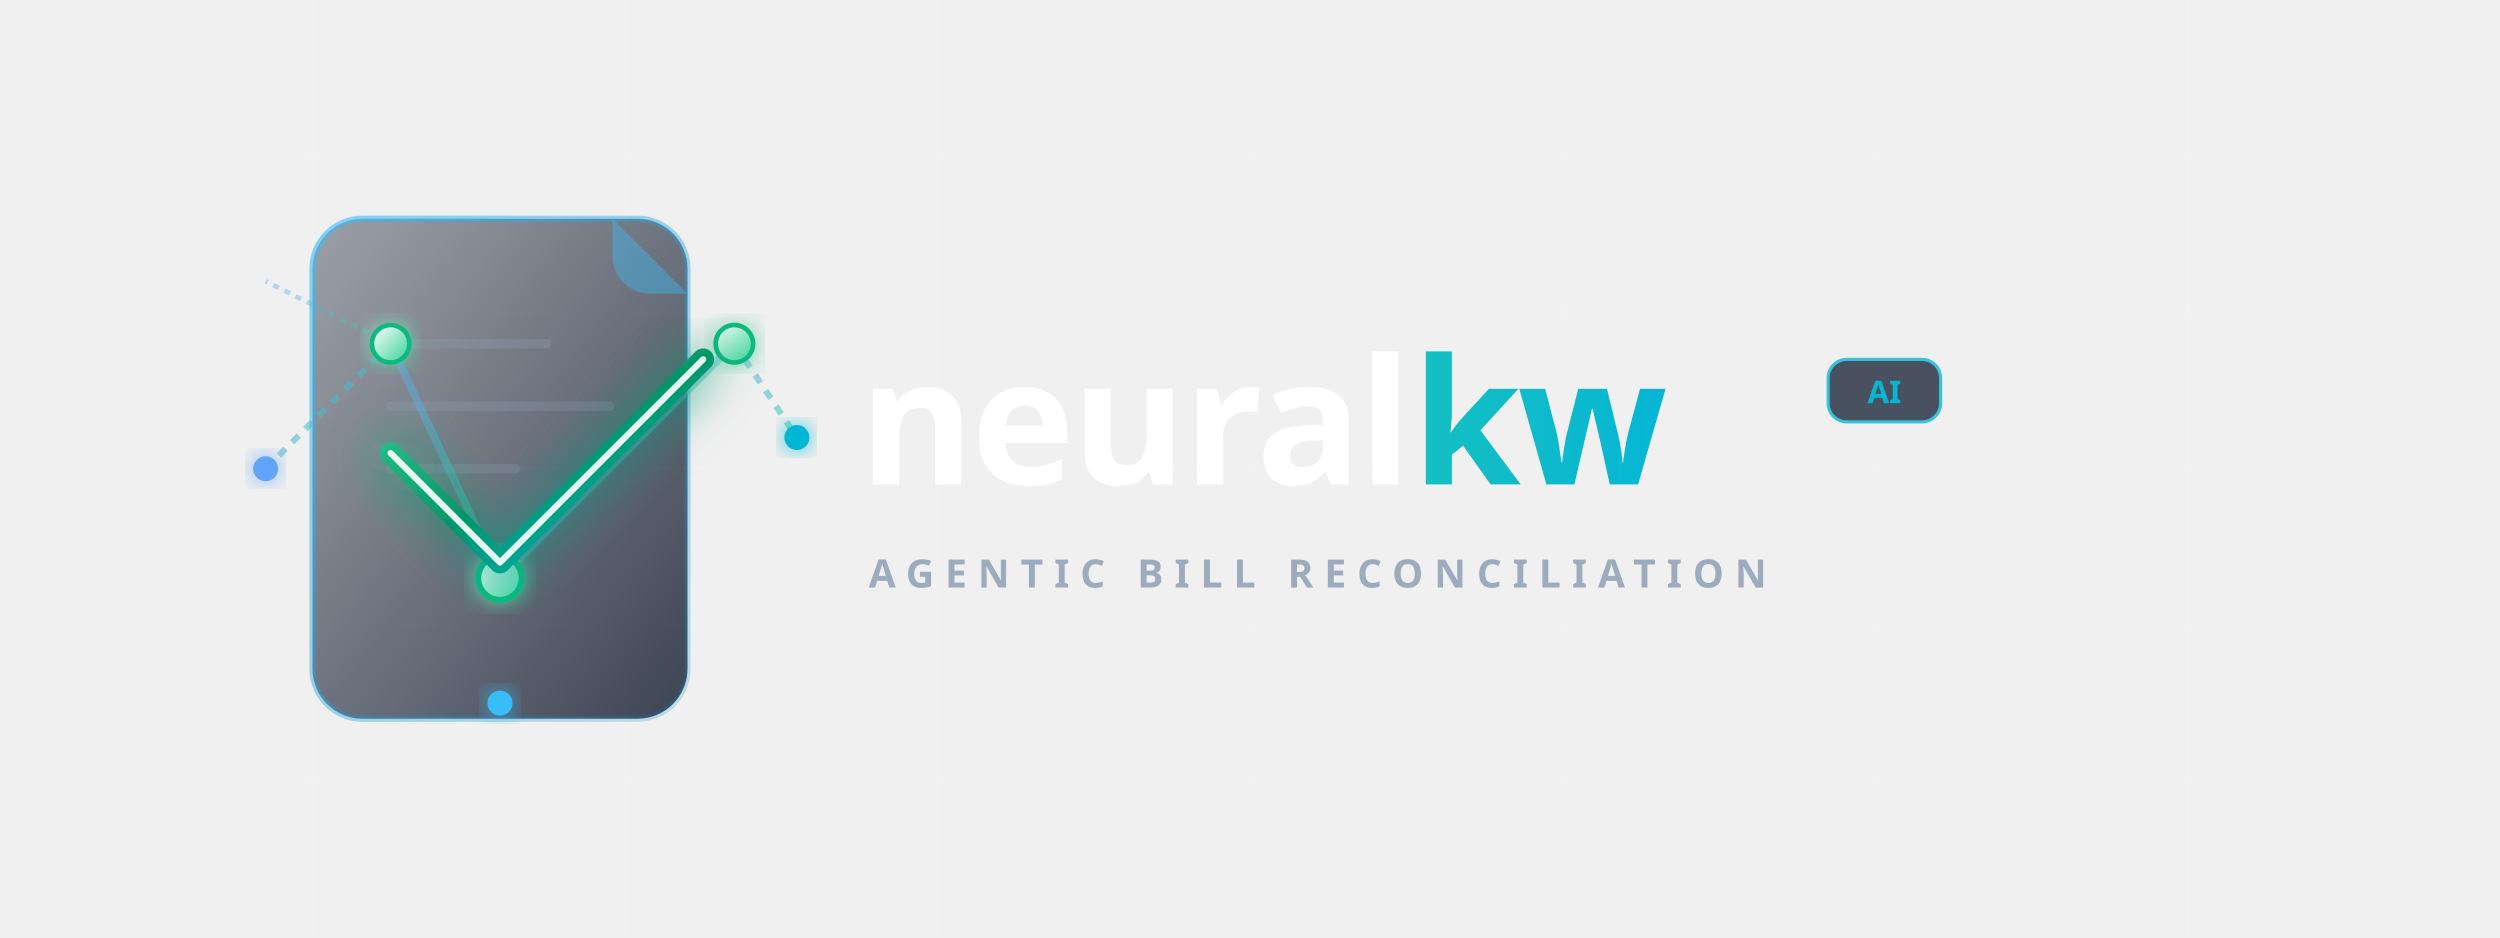
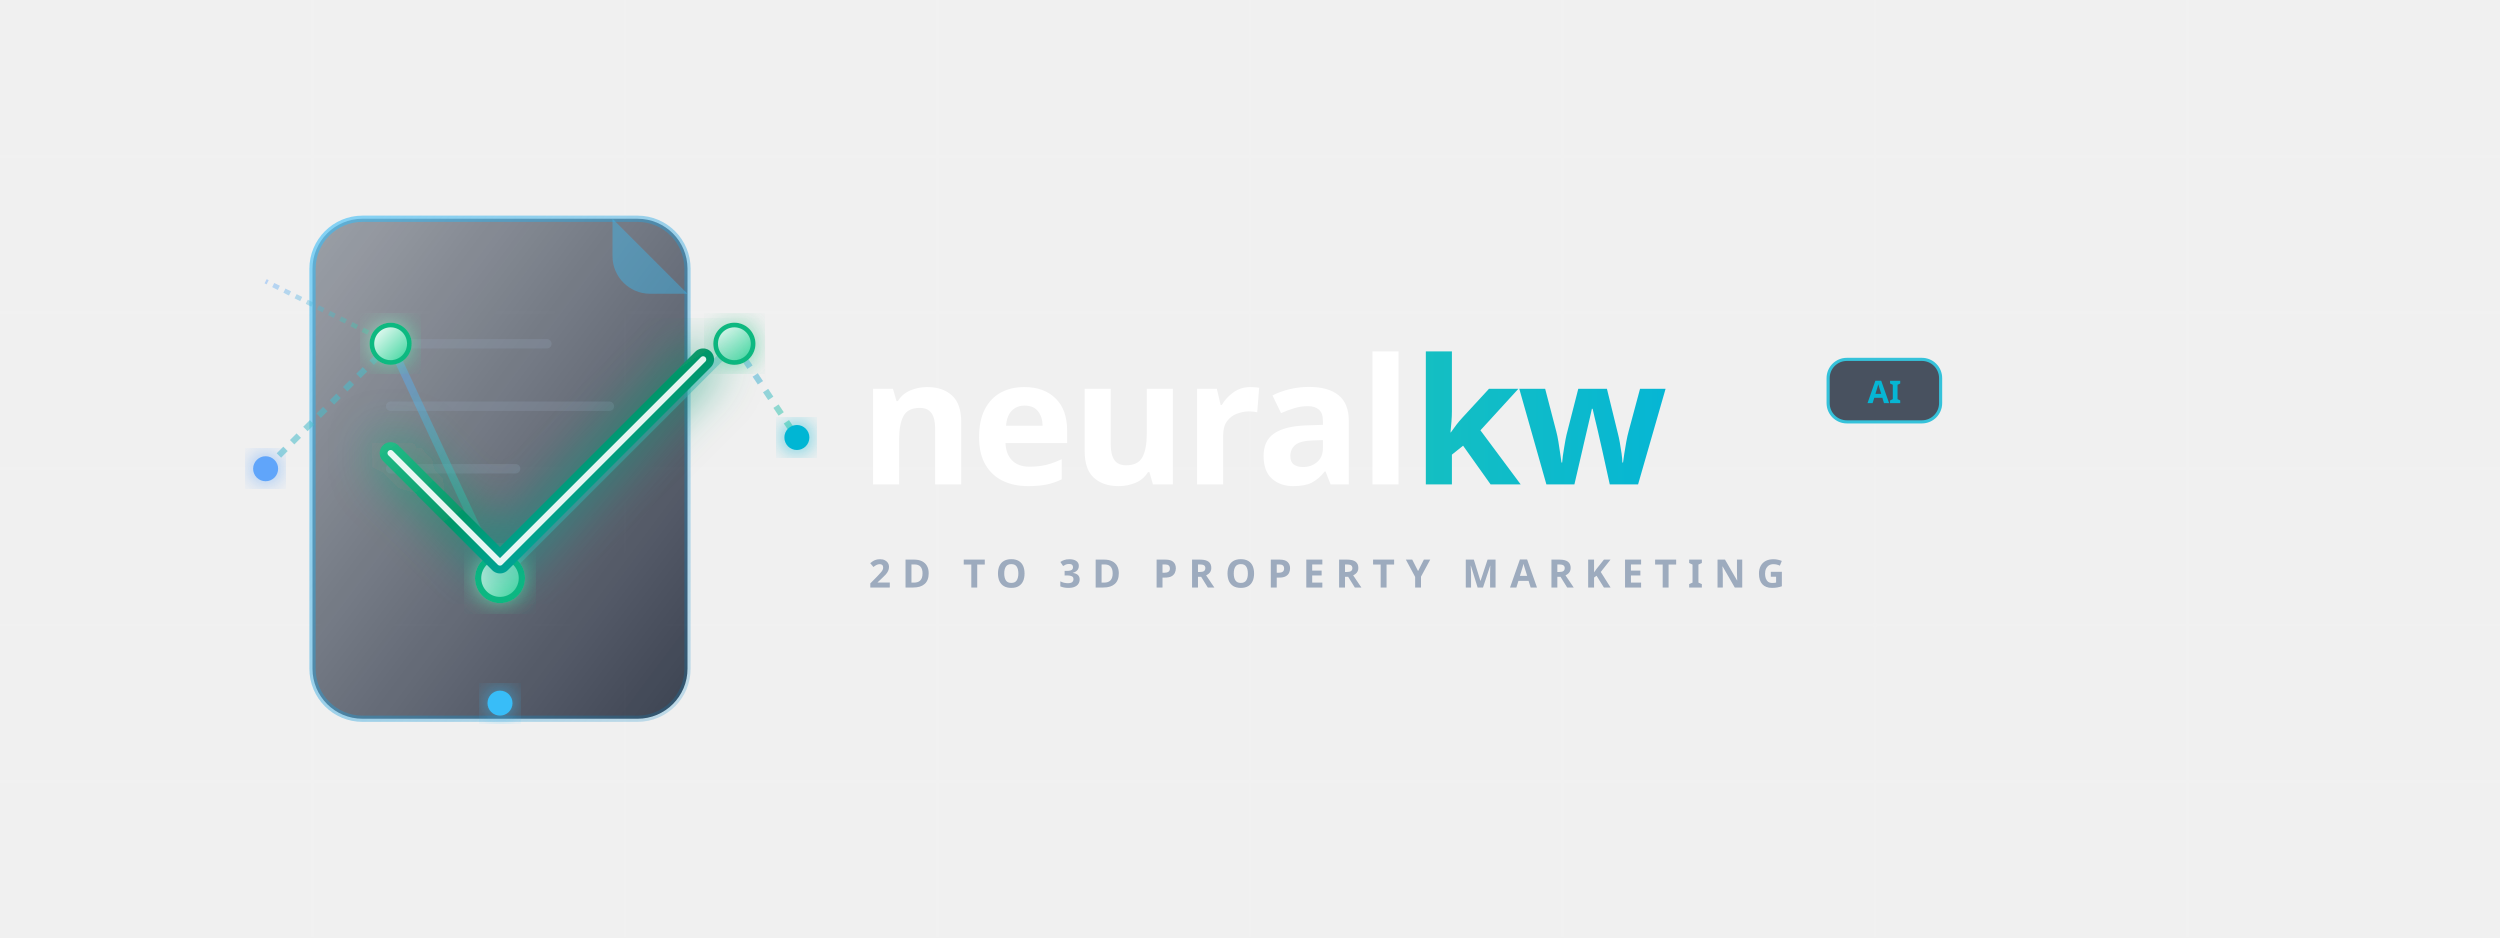
<svg xmlns="http://www.w3.org/2000/svg" viewBox="0 0 800 300" width="800" height="300">
  <defs>
    <linearGradient id="bg-doc-grad" x1="0%" y1="0%" x2="100%" y2="100%">
      <stop offset="0%" stop-color="#1E293B" stop-opacity="0.4" />
      <stop offset="100%" stop-color="#0F172A" stop-opacity="0.8" />
    </linearGradient>
    <linearGradient id="stroke-doc-grad" x1="0%" y1="0%" x2="100%" y2="100%">
      <stop offset="0%" stop-color="#38BDF8" stop-opacity="0.6" />
      <stop offset="100%" stop-color="#0284C7" stop-opacity="0.2" />
    </linearGradient>
    <linearGradient id="check-grad" x1="0%" y1="0%" x2="100%" y2="100%">
      <stop offset="0%" stop-color="#34D399" />
      <stop offset="50%" stop-color="#059669" />
      <stop offset="100%" stop-color="#06B6D4" />
    </linearGradient>
    <linearGradient id="neural-line-grad" x1="0%" y1="0%" x2="100%" y2="100%">
      <stop offset="0%" stop-color="#60A5FA" stop-opacity="0.8" />
      <stop offset="100%" stop-color="#34D399" stop-opacity="0.8" />
    </linearGradient>
    <linearGradient id="brand-accent-grad" x1="0%" y1="0%" x2="100%" y2="0%">
      <stop offset="0%" stop-color="#34D399" />
      <stop offset="100%" stop-color="#06B6D4" />
    </linearGradient>
    <linearGradient id="node-grad" x1="0%" y1="0%" x2="100%" y2="100%">
      <stop offset="0%" stop-color="#FFFFFF" />
      <stop offset="100%" stop-color="#34D399" />
    </linearGradient>
    <filter id="glow" x="-20%" y="-20%" width="140%" height="140%">
      <feGaussianBlur stdDeviation="8" result="blur" />
      <feMerge>
        <feMergeNode in="blur" />
        <feMergeNode in="SourceGraphic" />
      </feMerge>
    </filter>
    <filter id="glow-soft" x="-30%" y="-30%" width="160%" height="160%">
      <feGaussianBlur stdDeviation="4" result="blur" />
      <feMerge>
        <feMergeNode in="blur" />
        <feMergeNode in="SourceGraphic" />
      </feMerge>
    </filter>
  </defs>
  <g opacity="0.05">
    <path d="M 0,50 L 800,50 M 0,100 L 800,100 M 0,150 L 800,150 M 0,200 L 800,200 M 0,250 L 800,250" stroke="#FFFFFF" stroke-width="1" />
    <path d="M 100,0 L 100,300 M 200,0 L 200,300 M 300,0 L 300,300 M 400,0 L 400,300 M 500,0 L 500,300 M 600,0 L 600,300 M 700,0 L 700,300" stroke="#FFFFFF" stroke-width="1" />
  </g>
  <g transform="translate(10, 0)">
    <rect x="90" y="70" width="120" height="160" rx="16" fill="url(#bg-doc-grad)" stroke="url(#stroke-doc-grad)" stroke-width="2" />
    <path d="M 186,70 L 210,94 L 198,94 C 191.4,94 186,88.6 186,82 Z" fill="#38BDF8" opacity="0.4" />
    <line x1="115" y1="110" x2="165" y2="110" stroke="#94A3B8" stroke-width="3" stroke-linecap="round" opacity="0.25" />
    <line x1="115" y1="130" x2="185" y2="130" stroke="#94A3B8" stroke-width="3" stroke-linecap="round" opacity="0.25" />
    <line x1="115" y1="150" x2="155" y2="150" stroke="#94A3B8" stroke-width="3" stroke-linecap="round" opacity="0.25" />
    <path d="M 75,150 L 115,110" stroke="url(#neural-line-grad)" stroke-width="2" stroke-dasharray="3,3" opacity="0.7" />
    <path d="M 115,110 L 150,185" stroke="url(#neural-line-grad)" stroke-width="2.5" opacity="0.6" />
    <path d="M 150,185 L 225,110" stroke="url(#neural-line-grad)" stroke-width="2.5" opacity="0.6" />
    <path d="M 225,110 L 245,140" stroke="url(#neural-line-grad)" stroke-width="2" stroke-dasharray="3,3" opacity="0.7" />
    <path d="M 150,185 L 150,225" stroke="url(#neural-line-grad)" stroke-width="2" opacity="0.5" />
    <path d="M 115,110 L 75,90" stroke="url(#neural-line-grad)" stroke-width="1.5" stroke-dasharray="2,2" opacity="0.5" />
    <circle cx="75" cy="150" r="4" fill="#60A5FA" filter="url(#glow-soft)" />
    <circle cx="115" cy="110" r="6" fill="url(#node-grad)" filter="url(#glow-soft)" stroke="#10B981" stroke-width="1.5" />
    <circle cx="150" cy="185" r="7" fill="url(#node-grad)" filter="url(#glow-soft)" stroke="#10B981" stroke-width="2" />
    <circle cx="225" cy="110" r="6" fill="url(#node-grad)" filter="url(#glow-soft)" stroke="#10B981" stroke-width="1.5" />
    <circle cx="245" cy="140" r="4" fill="#06B6D4" filter="url(#glow-soft)" />
    <circle cx="150" cy="225" r="4" fill="#38BDF8" filter="url(#glow-soft)" />
    <path d="M 115,145 L 150,180 L 215,115" fill="none" stroke="url(#check-grad)" stroke-width="7" stroke-linecap="round" stroke-linejoin="round" filter="url(#glow)" />
    <path d="M 115,145 L 150,180 L 215,115" fill="none" stroke="#FFFFFF" stroke-width="2" stroke-linecap="round" stroke-linejoin="round" opacity="0.9" />
  </g>
  <text x="275" y="155" font-family="'Plus Jakarta Sans', sans-serif" font-size="56" font-weight="800" fill="#FFFFFF" letter-spacing="-1px">
    neural<tspan fill="url(#brand-accent-grad)">kw</tspan>
  </text>
  <text x="278" y="188" font-family="'Plus Jakarta Sans', sans-serif" font-size="12.5" font-weight="700" fill="#94A3B8" letter-spacing="3.5px" opacity="0.9">
-     AGENTIC BILL RECONCILIATION
+     2D TO 3D PROPERTY MARKETING
  </text>
  <rect x="585" y="115" width="36" height="20" rx="6" fill="#1E293B" stroke="#06B6D4" stroke-width="1" opacity="0.8" />
  <text x="603" y="129" font-family="'Plus Jakarta Sans', sans-serif" font-size="10" font-weight="800" fill="#06B6D4" text-anchor="middle">AI</text>
</svg>
